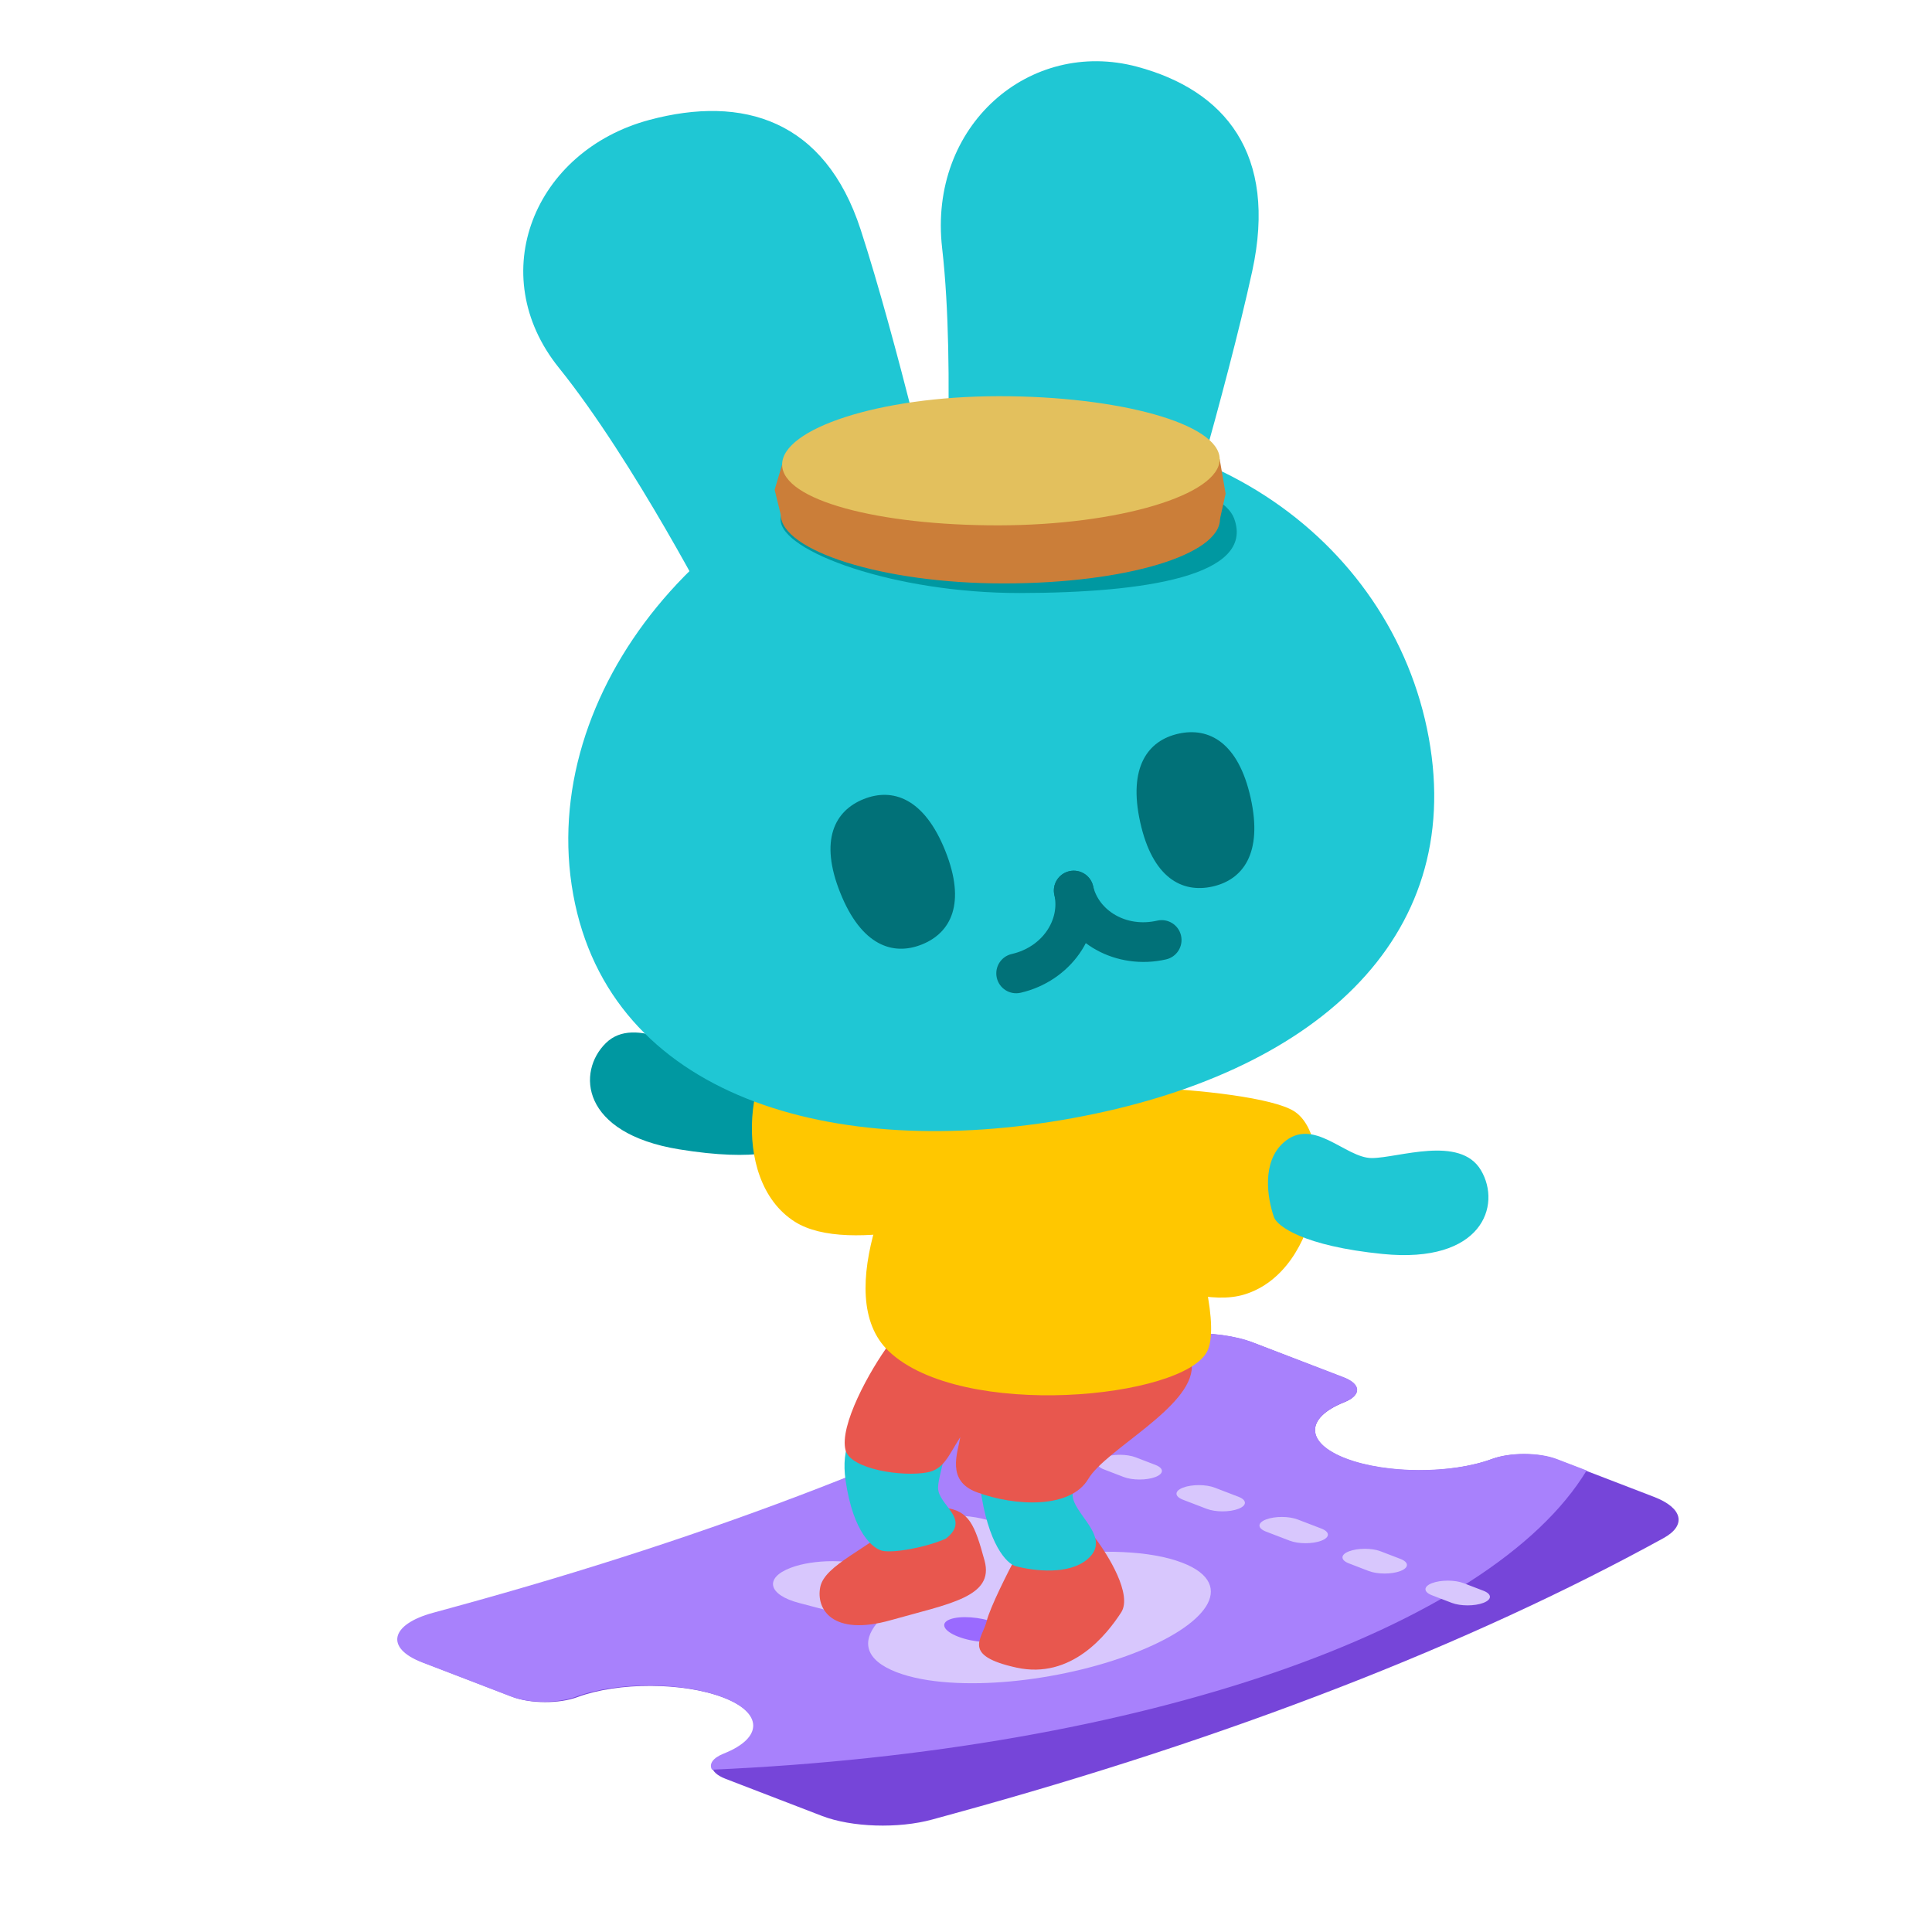
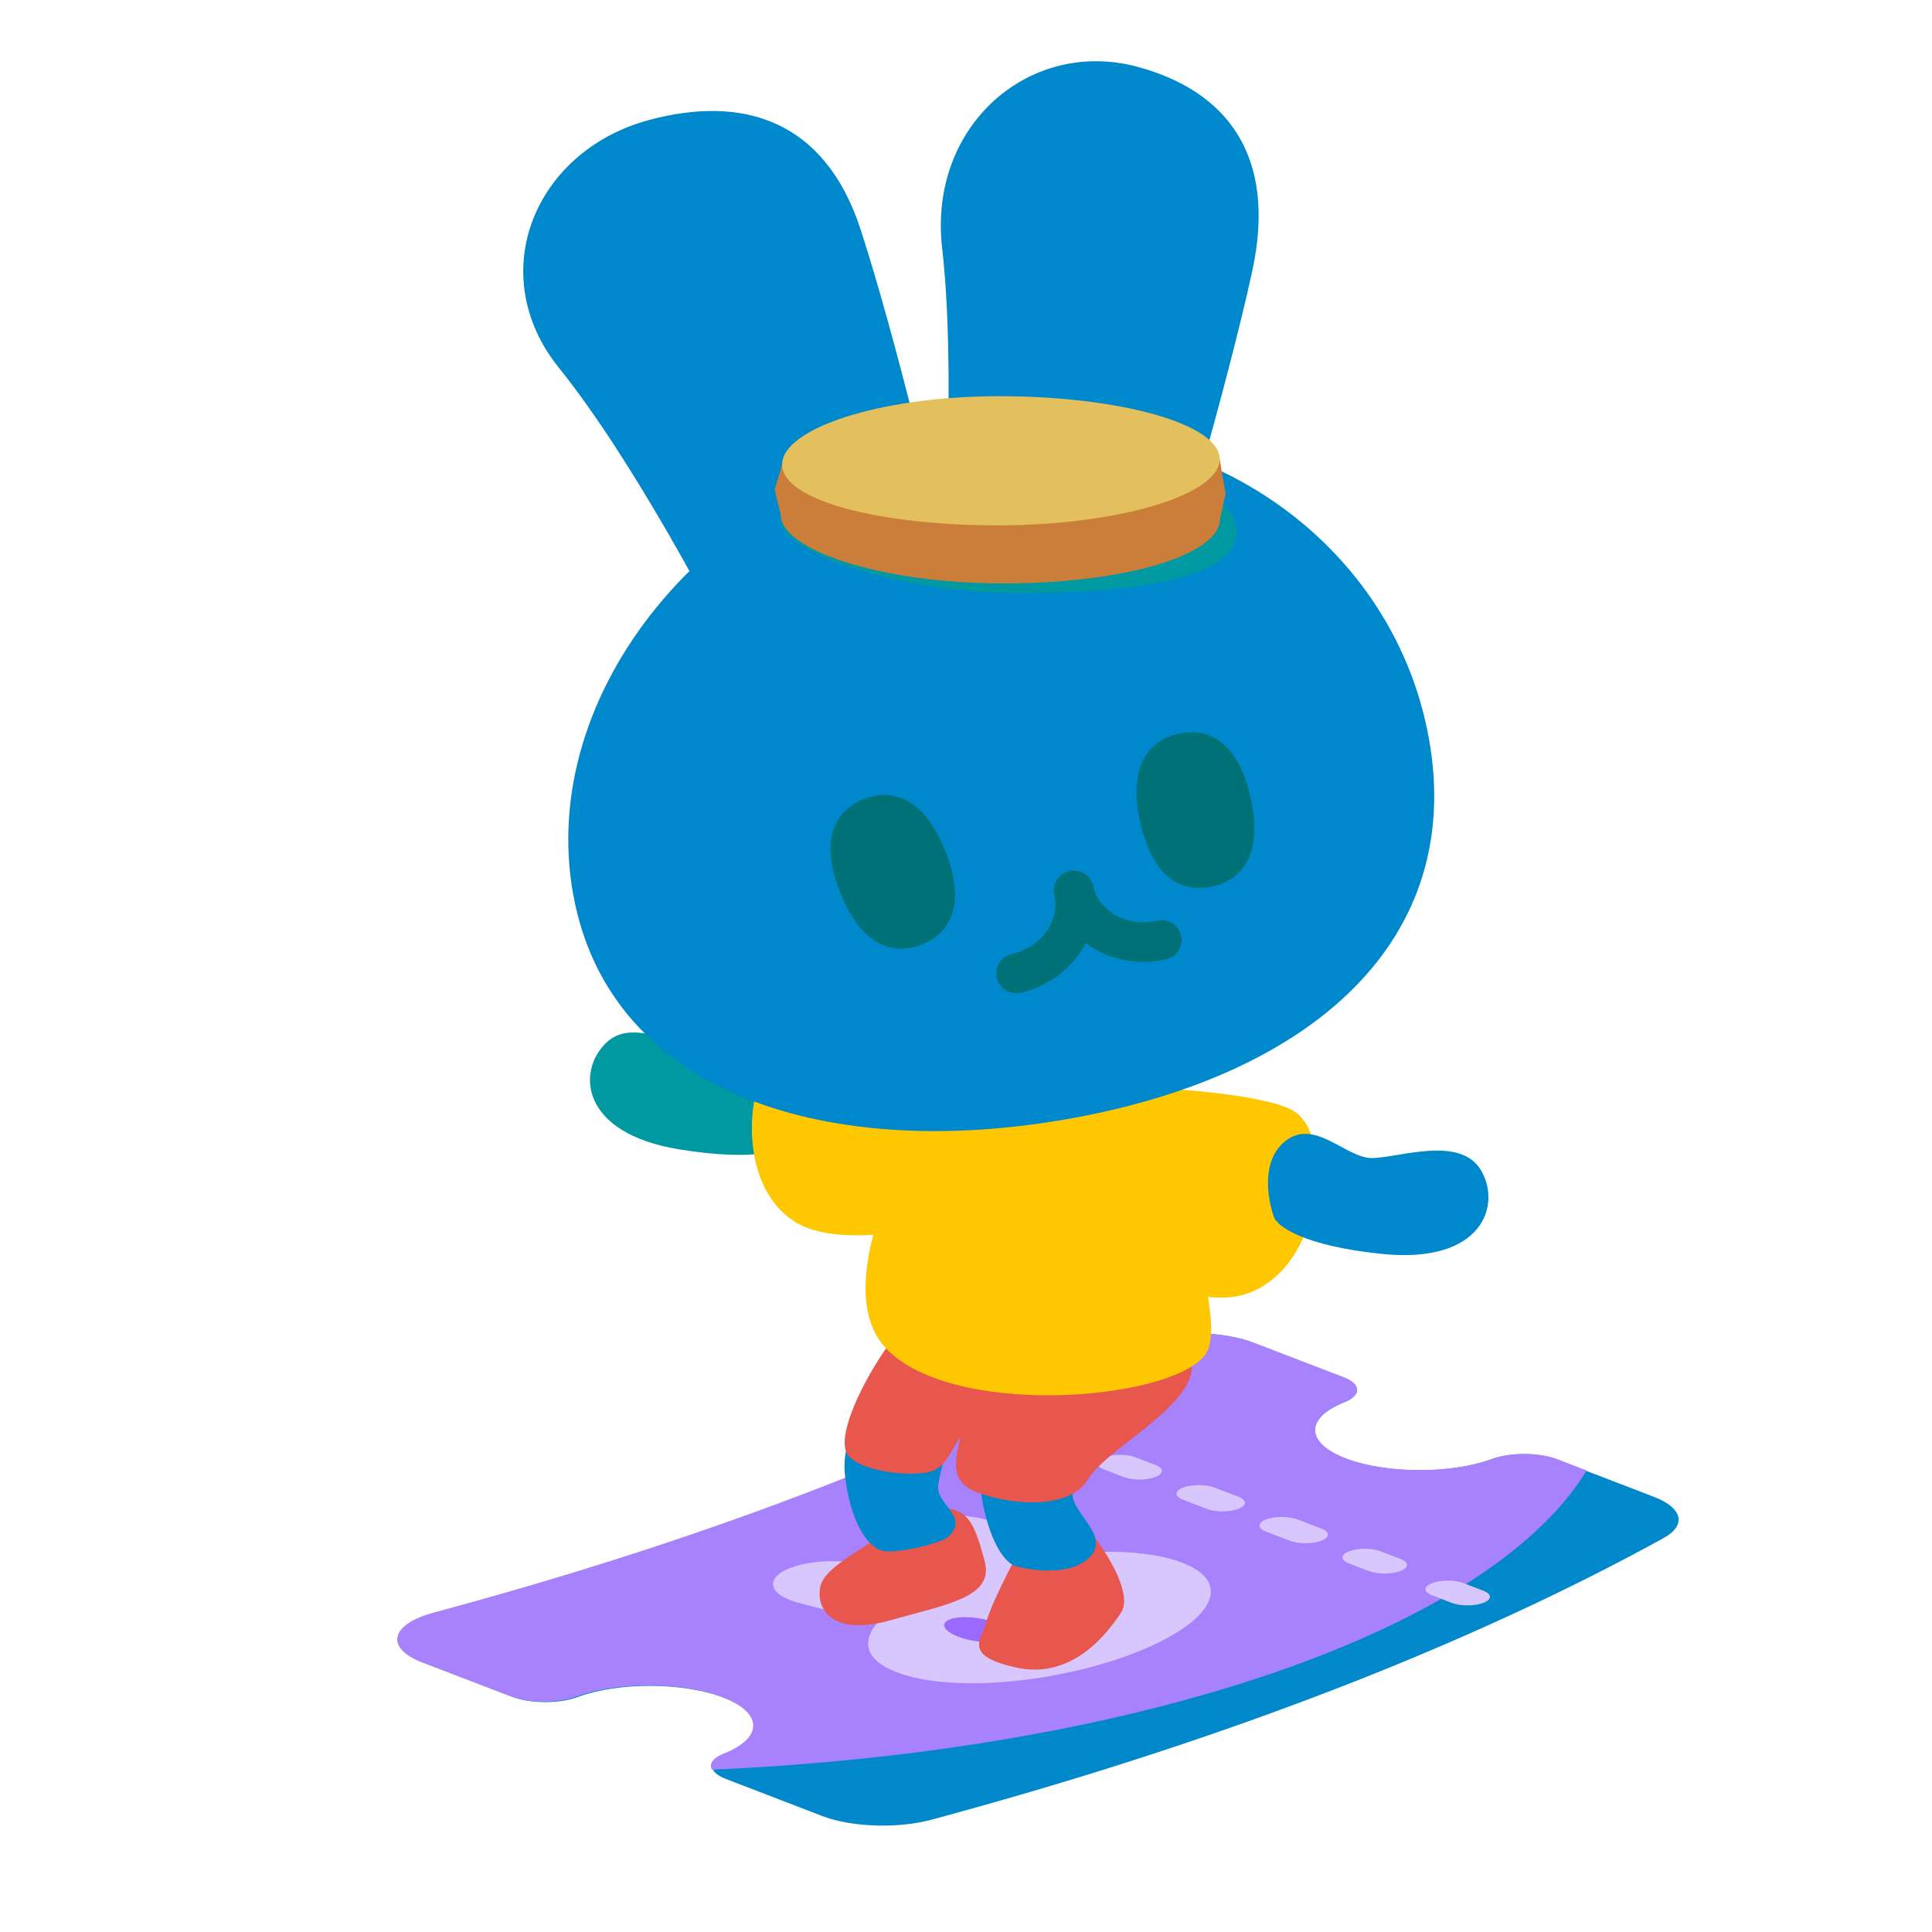
<svg xmlns="http://www.w3.org/2000/svg" width="192" height="192" fill="none" viewBox="0 0 192 192">
-   <path fill="#7645D9" d="M72.11 176.779C70.34 176.098 70.315 174.997 72.054 174.304C75.976 172.742 75.933 170.251 71.924 168.709C67.915 167.167 61.441 167.15 57.379 168.659C55.579 169.328 52.716 169.318 50.946 168.637L42.13 165.245C38.447 163.829 38.955 161.478 43.195 160.315L45.326 159.73C71.21 152.629 93.752 143.879 111.982 133.858C114.916 132.246 120.925 132.043 124.543 133.435L133.516 136.887C135.284 137.567 135.312 138.667 133.579 139.36C129.671 140.922 129.72 143.409 133.724 144.949C137.728 146.49 144.191 146.508 148.253 145.005C150.055 144.338 152.912 144.349 154.68 145.029L164.381 148.761C167.235 149.859 167.629 151.588 165.314 152.86C146.026 163.462 122.175 172.719 94.789 180.233L92.66 180.818C89.273 181.747 84.636 181.598 81.695 180.467L72.11 176.779Z" />
+   <path fill="#0088ca" d="M72.11 176.779C70.34 176.098 70.315 174.997 72.054 174.304C75.976 172.742 75.933 170.251 71.924 168.709C67.915 167.167 61.441 167.15 57.379 168.659C55.579 169.328 52.716 169.318 50.946 168.637L42.13 165.245C38.447 163.829 38.955 161.478 43.195 160.315L45.326 159.73C71.21 152.629 93.752 143.879 111.982 133.858C114.916 132.246 120.925 132.043 124.543 133.435L133.516 136.887C135.284 137.567 135.312 138.667 133.579 139.36C129.671 140.922 129.72 143.409 133.724 144.949C137.728 146.49 144.191 146.508 148.253 145.005C150.055 144.338 152.912 144.349 154.68 145.029L164.381 148.761C167.235 149.859 167.629 151.588 165.314 152.86C146.026 163.462 122.175 172.719 94.789 180.233L92.66 180.818C89.273 181.747 84.636 181.598 81.695 180.467L72.11 176.779Z" />
  <path fill="#A881FC" fill-rule="evenodd" d="M70.756 175.87C70.434 175.311 70.827 174.703 71.938 174.262C75.868 172.7 75.825 170.211 71.808 168.67C67.79 167.128 61.302 167.112 57.233 168.62C55.428 169.288 52.56 169.279 50.786 168.598L41.951 165.208C38.261 163.792 38.77 161.443 43.019 160.281L45.154 159.696C71.092 152.599 93.682 143.854 111.95 133.84C114.89 132.228 120.911 132.026 124.537 133.417L133.529 136.867C135.3 137.547 135.328 138.645 133.592 139.338C129.676 140.9 129.725 143.385 133.737 144.924C137.749 146.464 144.226 146.482 148.297 144.98C150.102 144.314 152.965 144.324 154.737 145.004L157.68 146.133C148.115 161.91 113.479 173.995 70.756 175.87Z" clip-rule="evenodd" />
  <path fill="#D8C7FD" fill-rule="evenodd" d="M104.608 141.661L106.572 142.414C107.439 142.747 107.439 143.287 106.572 143.619C105.704 143.952 104.297 143.952 103.43 143.619L101.466 142.866C100.598 142.533 100.598 141.993 101.466 141.661C102.334 141.328 103.74 141.328 104.608 141.661Z" clip-rule="evenodd" />
  <path fill="#D8C7FD" fill-rule="evenodd" d="M112.856 144.825L114.819 145.579C115.687 145.911 115.687 146.451 114.819 146.784C113.952 147.117 112.545 147.117 111.677 146.784L109.714 146.031C108.846 145.698 108.846 145.158 109.714 144.825C110.581 144.492 111.988 144.492 112.856 144.825Z" clip-rule="evenodd" />
  <path fill="#D8C7FD" fill-rule="evenodd" d="M123.067 149.948C122.199 150.281 120.793 150.281 119.925 149.948L117.569 149.044C116.701 148.711 116.701 148.172 117.569 147.839C118.436 147.506 119.843 147.506 120.71 147.839L123.067 148.743C123.935 149.076 123.935 149.616 123.067 149.948Z" clip-rule="evenodd" />
  <path fill="#D8C7FD" fill-rule="evenodd" d="M131.315 153.113C130.447 153.446 129.04 153.446 128.173 153.113L125.816 152.209C124.949 151.876 124.949 151.336 125.816 151.003C126.684 150.67 128.091 150.67 128.958 151.003L131.315 151.907C132.182 152.24 132.182 152.78 131.315 153.113Z" clip-rule="evenodd" />
  <path fill="#D8C7FD" fill-rule="evenodd" d="M137.206 154.168L139.169 154.921C140.037 155.254 140.037 155.794 139.169 156.127C138.302 156.46 136.895 156.46 136.027 156.127L134.064 155.373C133.196 155.04 133.196 154.501 134.064 154.168C134.931 153.835 136.338 153.835 137.206 154.168Z" clip-rule="evenodd" />
  <path fill="#D8C7FD" fill-rule="evenodd" d="M145.453 157.332L147.417 158.086C148.285 158.419 148.285 158.958 147.417 159.291C146.549 159.624 145.143 159.624 144.275 159.291L142.311 158.538C141.444 158.205 141.444 157.665 142.311 157.332C143.179 156.999 144.586 156.999 145.453 157.332Z" clip-rule="evenodd" />
  <path fill="#D8C7FD" fill-rule="evenodd" d="M90.394 154.487C88.08 153.599 88.08 152.159 90.394 151.271C93.017 150.265 97.377 150.42 99.473 151.594L104.753 154.55C109.36 153.982 114.25 154.058 117.491 155.301C120.403 156.419 120.845 158.066 119.858 159.635C118.859 161.222 116.334 162.894 112.621 164.319C108.909 165.744 104.551 166.712 100.414 167.096C96.323 167.474 92.031 167.305 89.118 166.187C85.896 164.951 85.684 163.089 87.133 161.331L79.397 159.297C76.337 158.493 75.934 156.82 78.556 155.813C80.871 154.925 84.623 154.925 86.937 155.813L92.298 157.87C92.829 157.632 93.392 157.397 93.987 157.169C94.562 156.949 95.15 156.74 95.751 156.542L90.394 154.487Z" clip-rule="evenodd" />
  <path fill="#9A6AFF" d="M98.9 161.249C100.372 161.813 100.745 162.586 99.733 162.974C98.721 163.363 96.708 163.22 95.236 162.655C93.764 162.09 93.391 161.317 94.403 160.929C95.415 160.541 97.428 160.684 98.9 161.249Z" />
  <path fill="#9A6AFF" d="M108.562 157.542C110.034 158.107 110.407 158.879 109.395 159.267C108.383 159.656 106.369 159.513 104.897 158.948C103.425 158.383 103.052 157.61 104.064 157.222C105.076 156.834 107.09 156.977 108.562 157.542Z" />
  <path fill="#E8574E" d="M111.419 160.243C112.558 158.49 110.14 154.544 108.788 152.791L101.007 154.654C100.167 156.225 98.399 159.717 98.049 161.12C97.61 162.873 95.528 164.517 101.007 165.723C106.487 166.928 109.994 162.435 111.419 160.243Z" />
  <path fill="#E8574E" d="M81.515 157.723C81.953 155.531 86.118 153.996 89.844 150.818C90.392 150.38 91.97 149.569 93.899 149.832C96.31 150.161 96.858 151.476 97.844 155.092C98.831 158.709 94.337 159.367 88.529 161.01C82.72 162.654 81.077 159.914 81.515 157.723Z" />
-   <path fill="#1FC7D4" d="M93.224 147.851C93.224 149.614 96.544 150.917 94.008 152.901C92.062 153.777 88.748 154.377 87.652 154.106C86.792 153.894 84.794 152.405 84.033 147.116C83.082 140.505 88.681 139.183 92.062 140.579C95.442 141.974 93.224 146.088 93.224 147.851Z" />
-   <path fill="#1FC7D4" d="M106.594 148.547C106.594 150.468 110.609 152.789 108.073 154.95C106.214 156.534 102.794 156.133 100.934 155.645C100.074 155.413 98.164 153.509 97.403 147.747C96.453 140.544 102.052 139.103 105.432 140.624C108.813 142.144 106.594 146.626 106.594 148.547Z" />
+   <path fill="#0088cc" d="M93.224 147.851C93.224 149.614 96.544 150.917 94.008 152.901C92.062 153.777 88.748 154.377 87.652 154.106C86.792 153.894 84.794 152.405 84.033 147.116C83.082 140.505 88.681 139.183 92.062 140.579C95.442 141.974 93.224 146.088 93.224 147.851Z" />
+   <path fill="#0088cc" d="M106.594 148.547C106.594 150.468 110.609 152.789 108.073 154.95C106.214 156.534 102.794 156.133 100.934 155.645C100.074 155.413 98.164 153.509 97.403 147.747C96.453 140.544 102.052 139.103 105.432 140.624C108.813 142.144 106.594 146.626 106.594 148.547Z" />
  <path fill="#E8574E" d="M84.035 144.133C83.378 141.722 86.41 136.206 88.419 133.503C98.246 132.955 118.447 129.338 118.447 135.804C118.447 139.872 109.899 144.024 108.146 146.983C106.392 149.942 100.913 149.722 97.077 148.298C94.008 147.158 95.177 144.389 95.433 142.818C94.243 144.669 93.815 146.011 92.145 146.325C89.663 146.792 84.548 146.012 84.035 144.133Z" />
  <path fill="#FFC700" d="M88.31 134.27C82.523 128.747 89.04 115.237 93.022 109.173C96.931 108.333 105.625 106.653 109.132 106.653C113.516 106.653 122.283 129.557 119.982 134.27C117.68 138.982 95.543 141.174 88.31 134.27Z" />
  <path fill="#FFC700" d="M123.669 128.643C117.44 130.546 105.397 123.297 100.154 119.434C99.946 116.965 99.665 111.523 100.206 109.503C100.882 106.978 124.36 107.857 128.556 110.402C132.753 112.947 131.454 126.264 123.669 128.643Z" />
-   <path fill="#1FC7D4" d="M136.322 115.086C133.692 115.086 130.514 110.921 127.555 113.551C125.385 115.48 125.934 119.028 126.604 120.958C126.921 121.85 129.527 123.831 137.418 124.62C147.281 125.607 149.254 119.798 147.172 116.291C145.09 112.784 138.952 115.086 136.322 115.086Z" />
+   <path fill="#0088cc" d="M136.322 115.086C133.692 115.086 130.514 110.921 127.555 113.551C125.385 115.48 125.934 119.028 126.604 120.958C126.921 121.85 129.527 123.831 137.418 124.62C147.281 125.607 149.254 119.798 147.172 116.291C145.09 112.784 138.952 115.086 136.322 115.086Z" />
  <path fill="#0098A1" d="M71.012 105.293C73.552 105.973 77.7 102.773 79.878 106.08C81.474 108.504 80.025 111.79 78.879 113.48C78.342 114.259 75.312 115.499 67.486 114.219C57.703 112.619 57.301 106.498 60.22 103.649C63.139 100.801 68.471 104.612 71.012 105.293Z" />
  <path fill="#FFC700" d="M78.993 121.417C84.363 124.814 97.498 120.988 103.394 118.65C104.211 116.354 105.844 111.25 105.844 109.19C105.844 106.617 83.575 101.469 78.993 102.82C74.411 104.171 72.28 117.17 78.993 121.417Z" />
-   <path fill="#1FC7D4" d="M55.542 36.549C48.053 27.247 53.098 14.981 64.531 11.918C73.847 9.421 81.98 11.921 85.528 22.81C89.077 33.7 93.373 52.087 93.373 52.087C94.976 58.069 90.968 64.34 84.422 66.094C79.271 67.474 73.896 65.656 71.121 61.596C71.121 61.596 63.03 45.852 55.542 36.549Z" />
-   <path fill="#1FC7D4" d="M93.628 24.655C92.23 12.466 102.337 3.772 113.011 6.632C121.708 8.963 126.987 15.265 124.444 26.953C121.901 38.642 116.249 57.539 116.249 57.539C114.574 63.788 108.263 67.526 102.151 65.889C97.343 64.6 93.935 60.283 93.721 55.208C93.721 55.208 95.026 36.845 93.628 24.655Z" />
-   <path fill="#1FC7D4" d="M141.993 73.337C145.64 93.399 130.444 106.784 106.56 111.125C82.676 115.467 60.613 108.961 56.966 88.899C53.319 68.837 70.38 47.827 94.264 43.485C118.148 39.144 138.346 53.275 141.993 73.337Z" />
+   <path fill="#0088cc" d="M55.542 36.549C48.053 27.247 53.098 14.981 64.531 11.918C73.847 9.421 81.98 11.921 85.528 22.81C89.077 33.7 93.373 52.087 93.373 52.087C94.976 58.069 90.968 64.34 84.422 66.094C79.271 67.474 73.896 65.656 71.121 61.596C71.121 61.596 63.03 45.852 55.542 36.549Z" />
+   <path fill="#0088cc" d="M93.628 24.655C92.23 12.466 102.337 3.772 113.011 6.632C121.708 8.963 126.987 15.265 124.444 26.953C121.901 38.642 116.249 57.539 116.249 57.539C114.574 63.788 108.263 67.526 102.151 65.889C97.343 64.6 93.935 60.283 93.721 55.208C93.721 55.208 95.026 36.845 93.628 24.655Z" />
+   <path fill="#0088cc" d="M141.993 73.337C145.64 93.399 130.444 106.784 106.56 111.125C82.676 115.467 60.613 108.961 56.966 88.899C53.319 68.837 70.38 47.827 94.264 43.485C118.148 39.144 138.346 53.275 141.993 73.337Z" />
  <path fill="#017178" fill-rule="evenodd" d="M106.266 86.579C107.33 86.335 108.39 86.999 108.634 88.063C109.749 92.924 106.307 97.54 101.428 98.659C100.365 98.903 99.305 98.239 99.061 97.175C98.817 96.112 99.481 95.052 100.545 94.808C103.651 94.096 105.332 91.343 104.782 88.946C104.539 87.882 105.203 86.823 106.266 86.579Z" clip-rule="evenodd" />
  <path fill="#017178" fill-rule="evenodd" d="M106.267 86.579C107.33 86.335 108.39 86.999 108.634 88.062C109.184 90.46 111.897 92.204 115.002 91.492C116.066 91.248 117.126 91.913 117.369 92.976C117.613 94.04 116.949 95.099 115.885 95.343C111.007 96.462 105.897 93.807 104.783 88.946C104.539 87.882 105.203 86.823 106.267 86.579Z" clip-rule="evenodd" />
  <path fill="#017178" d="M93.939 84.549C96.035 89.787 94.494 92.709 91.612 93.862C88.731 95.015 85.6 93.963 83.504 88.726C81.407 83.488 82.948 80.567 85.83 79.413C88.711 78.26 91.842 79.312 93.939 84.549Z" />
  <path fill="#017178" d="M124.288 79.289C125.513 84.796 123.522 87.431 120.492 88.105C117.462 88.779 114.542 87.237 113.316 81.73C112.091 76.223 114.082 73.588 117.112 72.913C120.142 72.239 123.063 73.782 124.288 79.289Z" />
  <path fill="#0098A1" d="M122.647 51.529C124.747 57.212 113.819 58.919 101.35 58.934C88.88 58.948 77.58 54.795 77.576 51.639C77.572 48.483 87.862 46.309 100.332 46.294C112.802 46.28 121.481 48.371 122.647 51.529Z" />
  <path fill="#CB7E39" d="M121.243 51.574C121.247 55.118 111.959 57.967 99.798 57.981C87.637 57.996 77.594 54.689 77.59 51.145C77.586 47.6 87.621 45.161 99.783 45.146C111.944 45.132 121.238 48.029 121.243 51.574Z" />
  <path fill="#CB7E39" d="M121.213 45.636L77.726 46.169L76.983 48.666L77.59 51.145L121.242 51.574L121.8 49.058L121.213 45.636Z" />
  <path fill="#E3C05D" d="M121.213 45.636C121.217 49.181 111.167 52.194 99.241 52.209C87.316 52.223 77.73 49.713 77.726 46.169C77.722 42.625 87.301 39.388 99.226 39.373C111.152 39.359 121.209 42.092 121.213 45.636Z" />
</svg>
